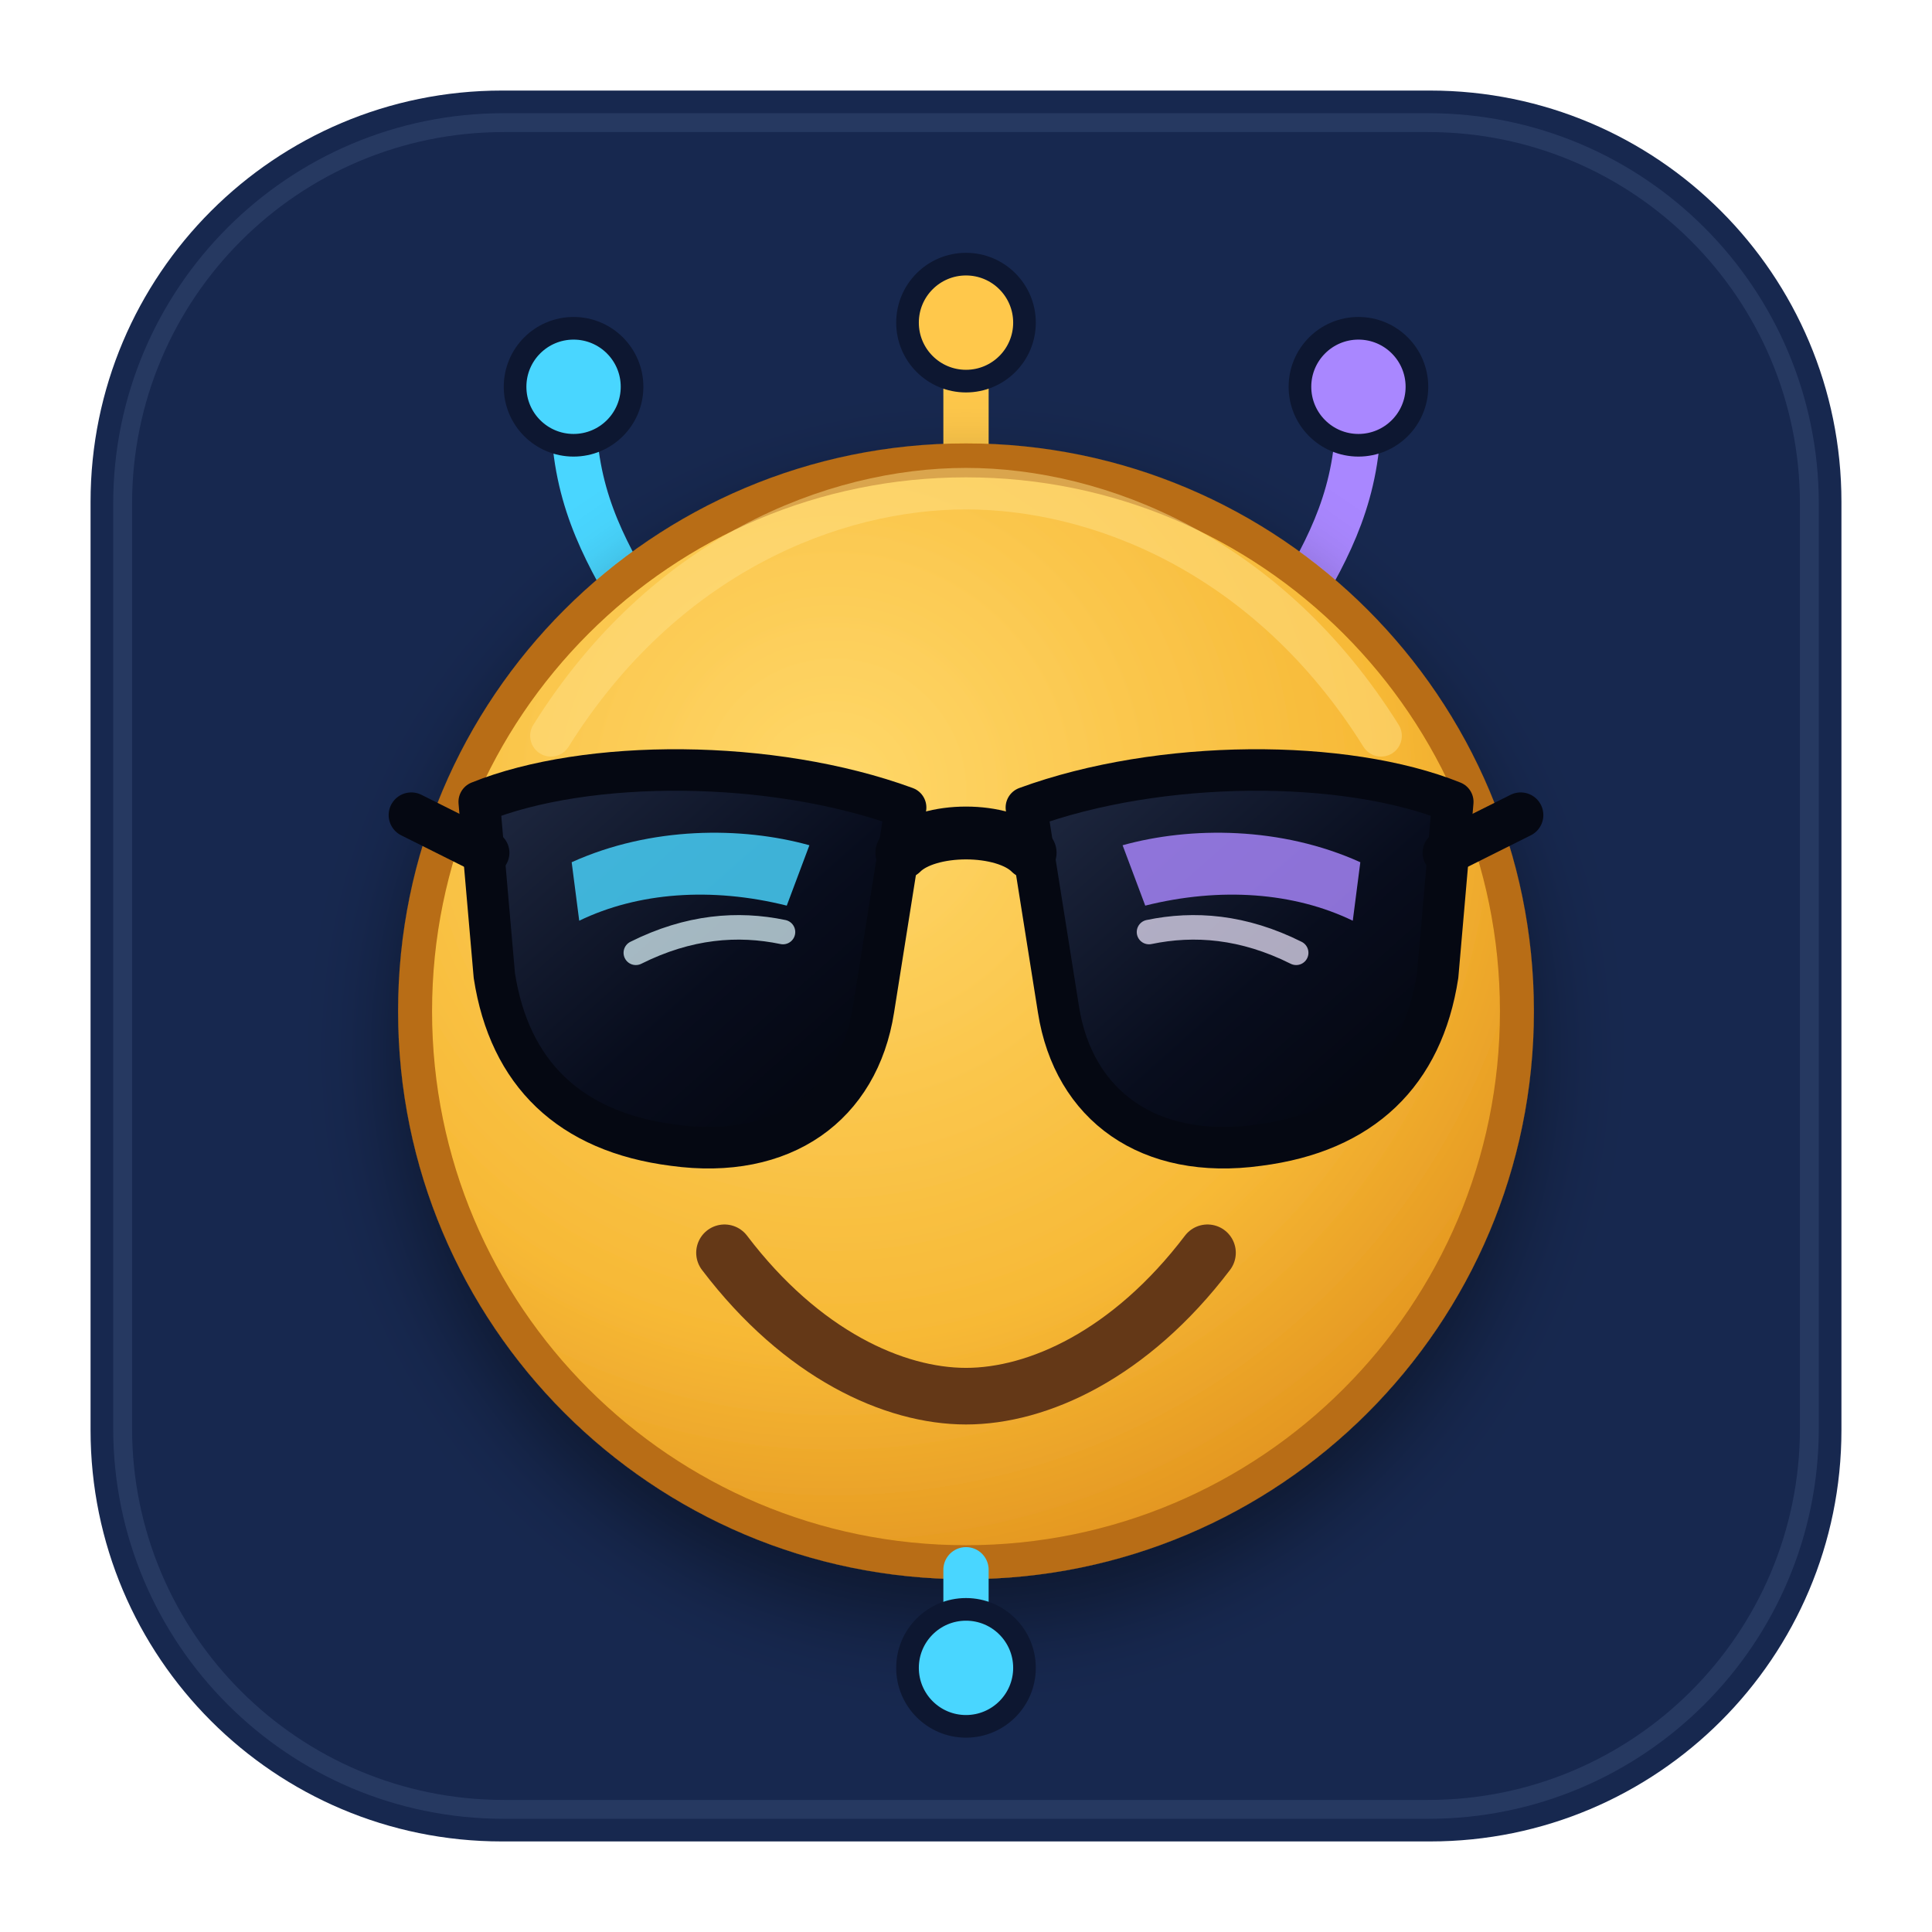
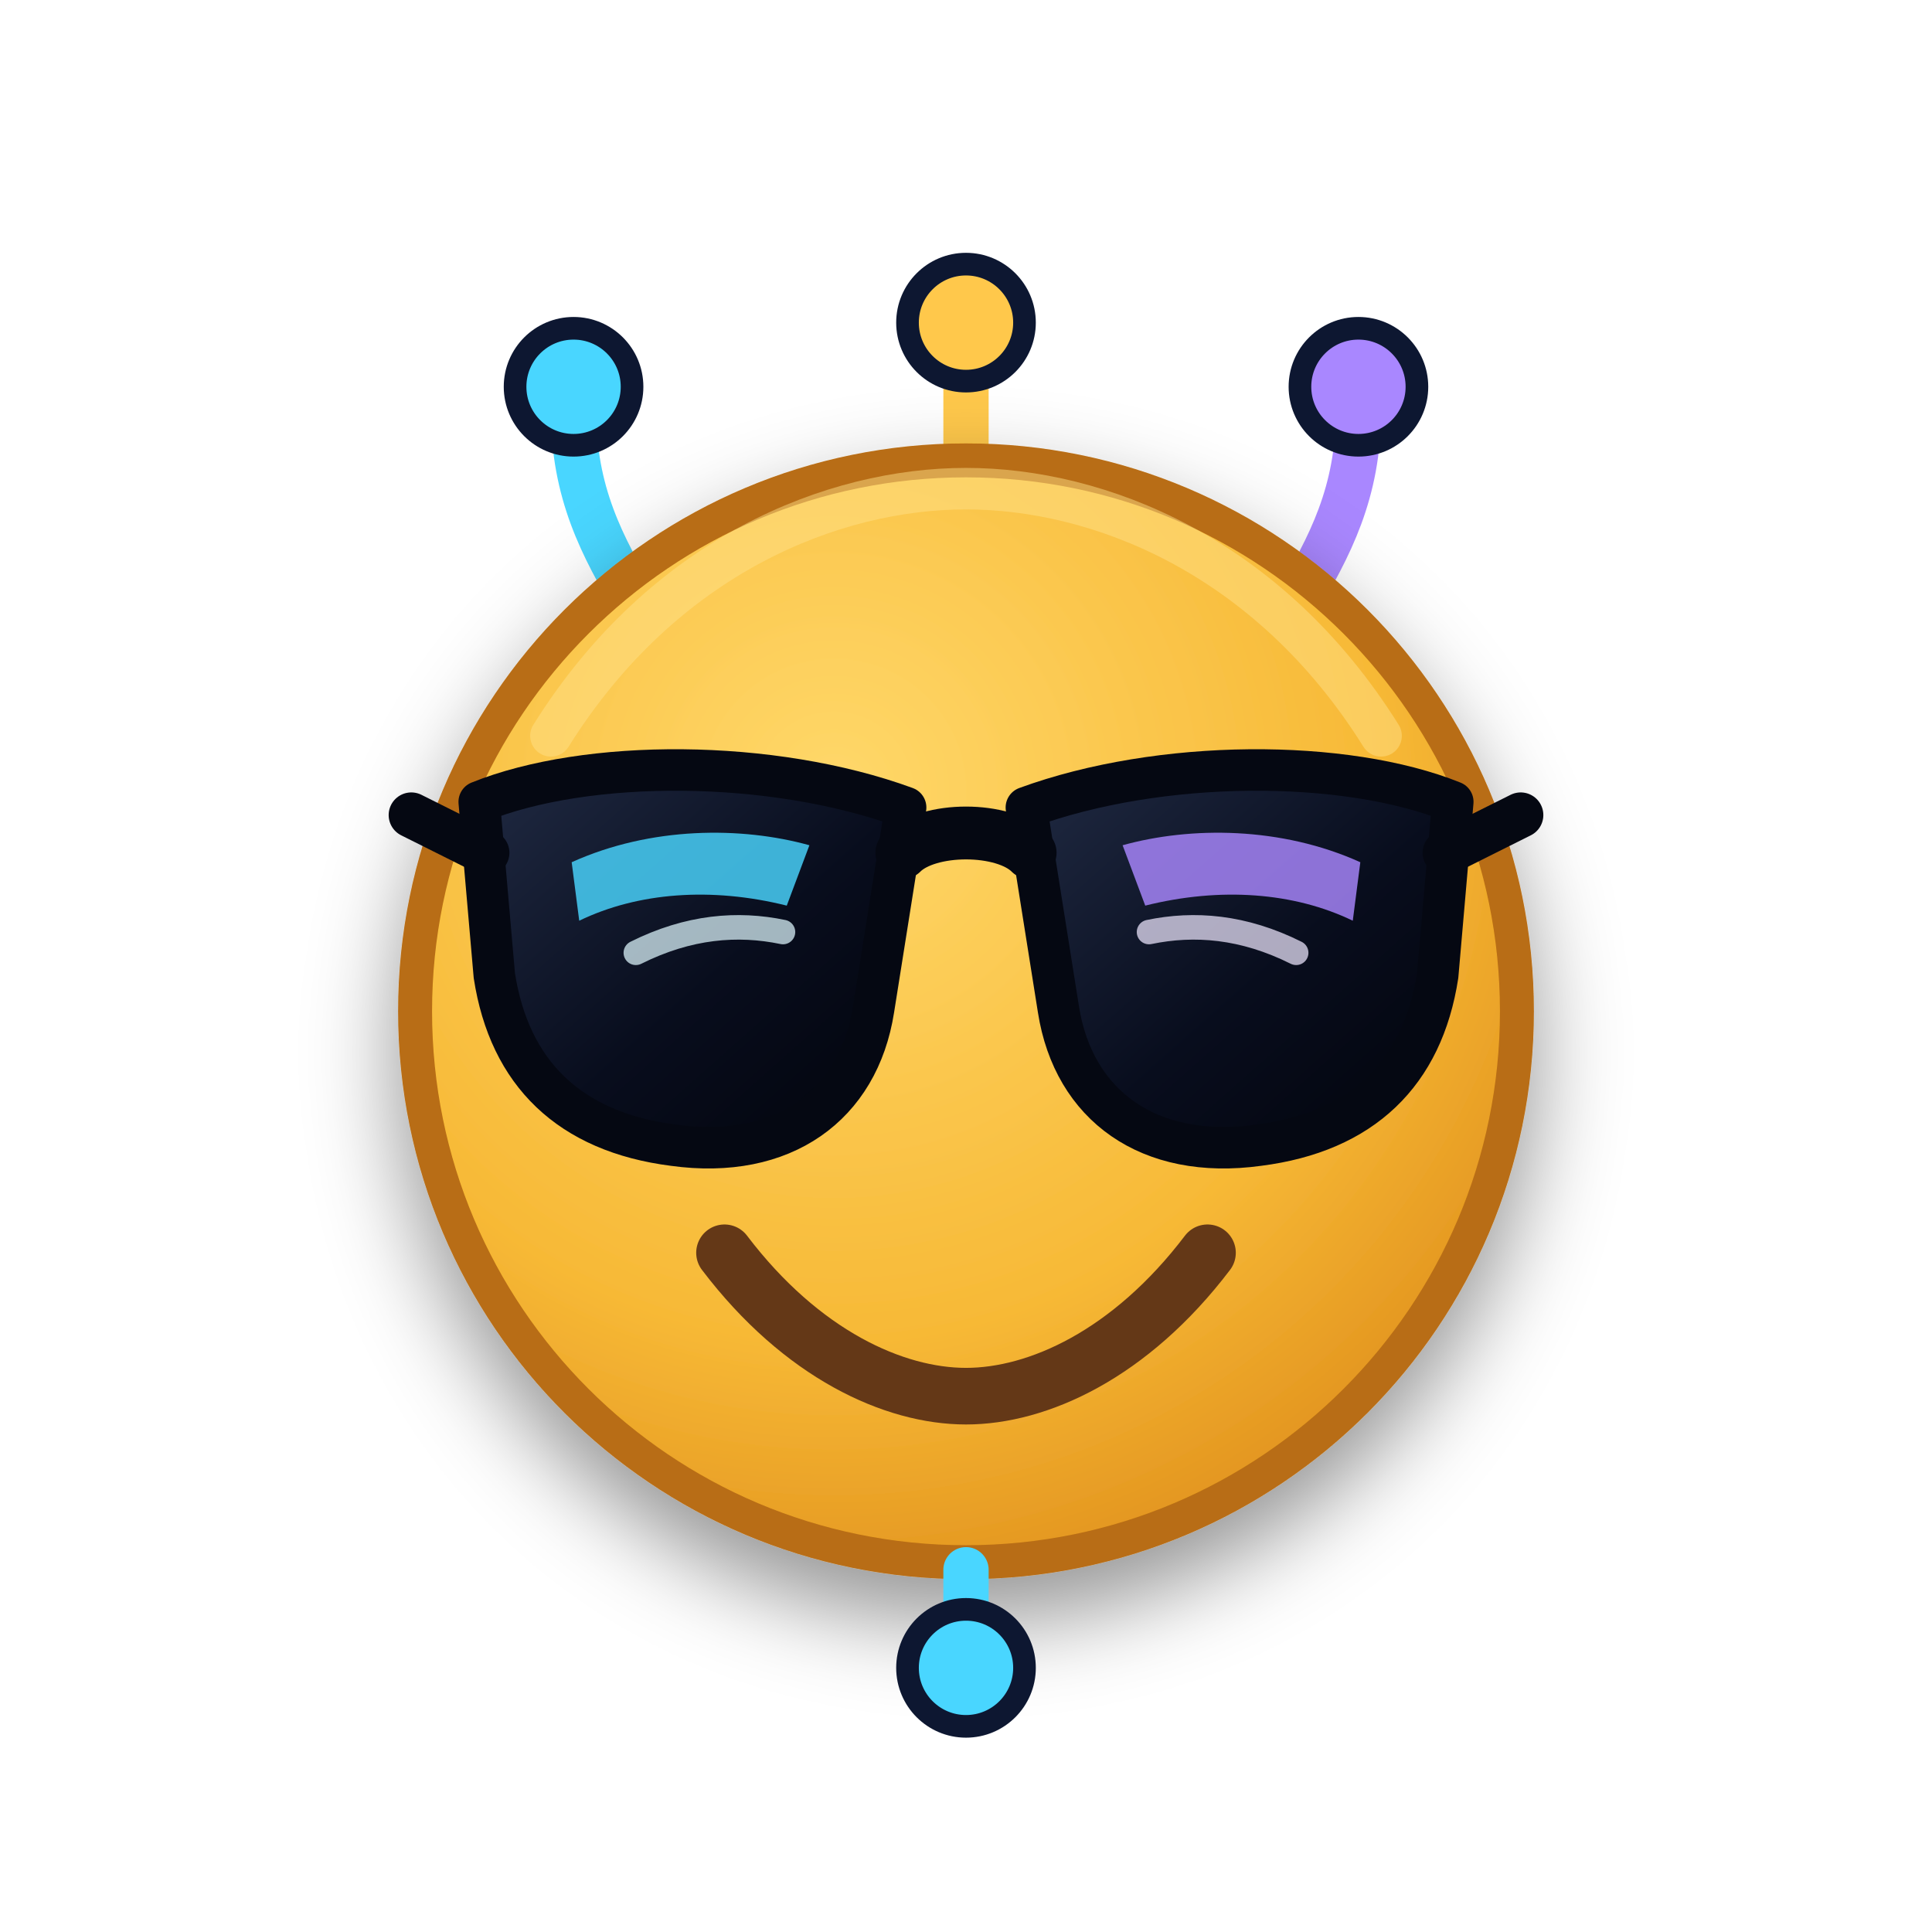
<svg xmlns="http://www.w3.org/2000/svg" width="1024" height="1024" viewBox="0 0 1024 1024" role="img" aria-labelledby="title description">
  <defs>
-     <linearGradient id="tile" x1="160" y1="100" x2="864" y2="930">
-       <stop offset="0" stop-color="#17284f" />
-       <stop offset="1" stop-color="#0a1027" />
-     </linearGradient>
    <radialGradient id="face" cx="38%" cy="30%" r="78%">
      <stop offset="0" stop-color="#ffd86a" />
      <stop offset="0.64" stop-color="#f7b936" />
      <stop offset="1" stop-color="#df8e1b" />
    </radialGradient>
    <linearGradient id="lens" x1="0" y1="0" x2="1" y2="1">
      <stop offset="0" stop-color="#202a43" />
      <stop offset="0.55" stop-color="#080d1d" />
      <stop offset="1" stop-color="#02040b" />
    </linearGradient>
    <filter id="soft-shadow" x="-20%" y="-20%" width="140%" height="150%">
      <feDropShadow dx="0" dy="22" stdDeviation="24" flood-color="#02040b" flood-opacity="0.42" />
    </filter>
    <clipPath id="face-clip">
      <circle cx="512" cy="536" r="292" />
    </clipPath>
  </defs>
-   <rect x="48" y="48" width="928" height="928" rx="218" fill="url(#tile)" />
-   <rect x="65" y="65" width="894" height="894" rx="202" fill="none" stroke="#31456f" stroke-width="10" opacity="0.58" />
  <g fill="none" stroke-linecap="round" stroke-width="24">
    <path d="M304 218 C304 304 364 332 392 438" stroke="#49d6ff" />
    <path d="M512 184 L512 438" stroke="#ffc84b" />
    <path d="M720 218 C720 304 660 332 632 438" stroke="#a987ff" />
  </g>
  <g stroke="#0d1731" stroke-width="12">
    <circle cx="304" cy="205" r="31" fill="#49d6ff" />
    <circle cx="512" cy="171" r="31" fill="#ffc84b" />
    <circle cx="720" cy="205" r="31" fill="#a987ff" />
  </g>
  <circle cx="512" cy="536" r="292" fill="url(#face)" stroke="#b86d12" stroke-width="18" filter="url(#soft-shadow)" />
  <path d="M292 390 C352 294 442 259 512 259 C582 259 672 294 732 390" fill="none" stroke="#ffe18a" stroke-width="22" stroke-linecap="round" opacity="0.48" clip-path="url(#face-clip)" />
  <path d="M254 425 C311 402 409 402 480 428 L463 535 C455 586 415 615 357 607 C302 600 270 569 262 517 Z" fill="url(#lens)" stroke="#050812" stroke-width="22" stroke-linejoin="round" />
  <path d="M770 425 C713 402 615 402 544 428 L561 535 C569 586 609 615 667 607 C722 600 754 569 762 517 Z" fill="url(#lens)" stroke="#050812" stroke-width="22" stroke-linejoin="round" />
  <path d="M478 452 C492 438 532 438 546 452" fill="none" stroke="#050812" stroke-width="28" stroke-linecap="round" />
  <path d="M258 452 L218 432 M766 452 L806 432" fill="none" stroke="#050812" stroke-width="24" stroke-linecap="round" />
  <path d="M303 457 C345 438 393 438 429 448 L417 480 C377 470 338 473 307 488 Z" fill="#49d6ff" opacity="0.82" />
  <path d="M721 457 C679 438 631 438 595 448 L607 480 C647 470 686 473 717 488 Z" fill="#a987ff" opacity="0.82" />
  <path d="M337 505 C365 491 391 489 415 494" fill="none" stroke="#dff8ff" stroke-width="13" stroke-linecap="round" opacity="0.72" />
  <path d="M687 505 C659 491 633 489 609 494" fill="none" stroke="#eee7ff" stroke-width="13" stroke-linecap="round" opacity="0.72" />
  <path d="M384 664 C425 718 474 740 512 740 C550 740 599 718 640 664" fill="none" stroke="#643817" stroke-width="30" stroke-linecap="round" />
  <path d="M512 832 L512 864" fill="none" stroke="#49d6ff" stroke-width="24" stroke-linecap="round" />
  <circle cx="512" cy="884" r="31" fill="#49d6ff" stroke="#0d1731" stroke-width="12" />
</svg>
